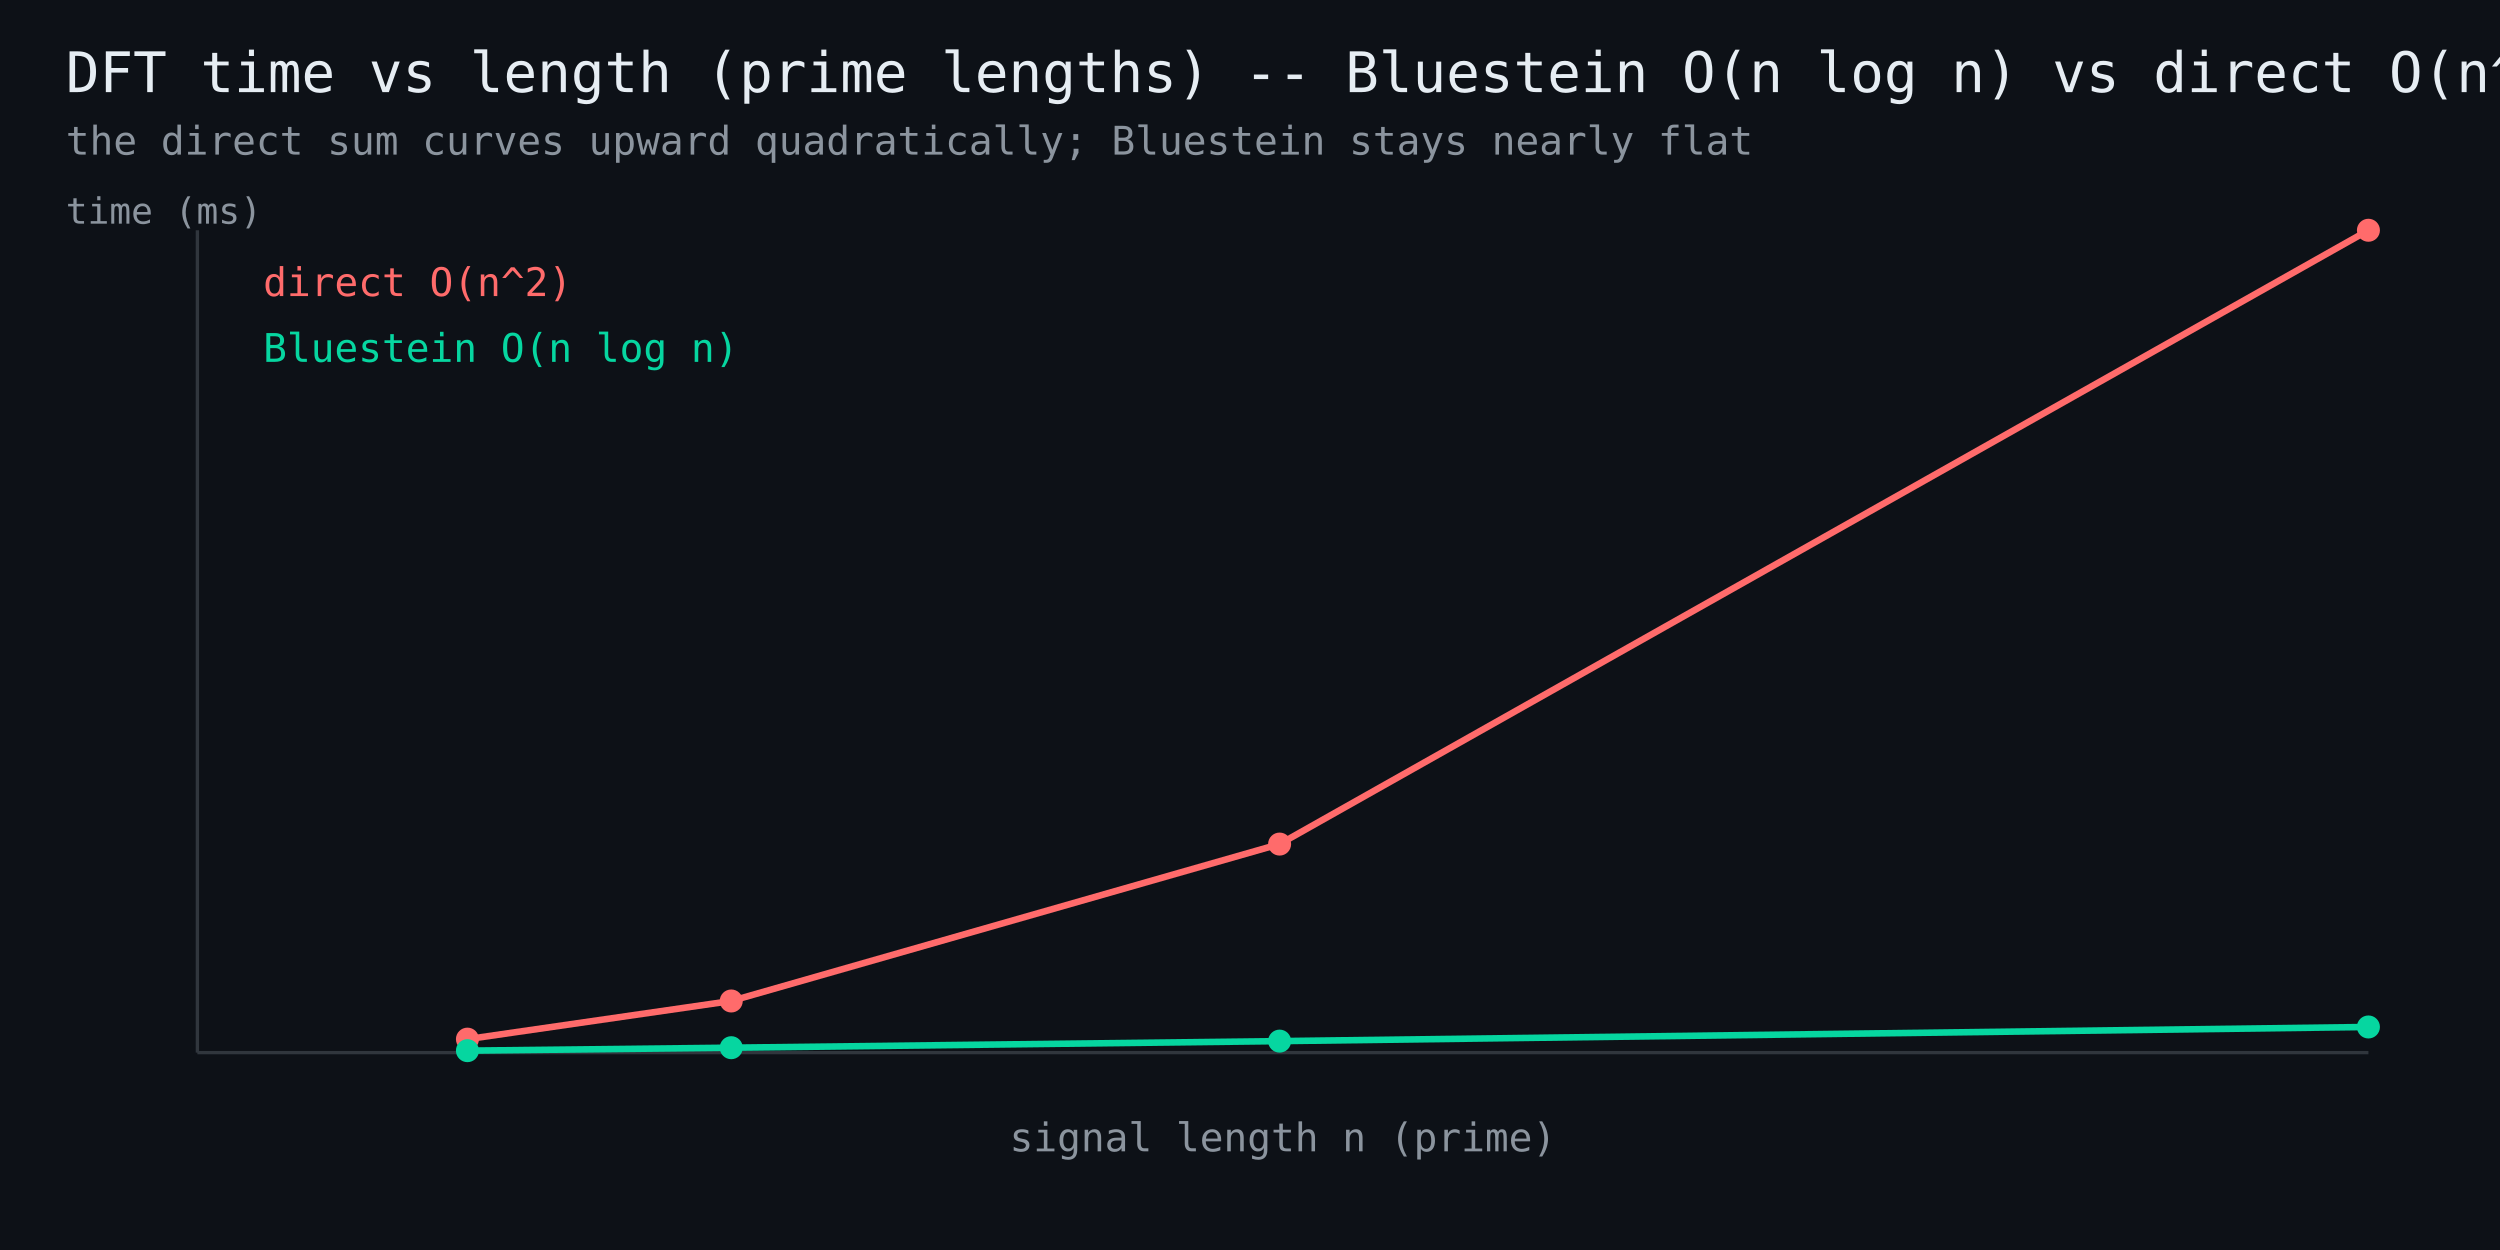
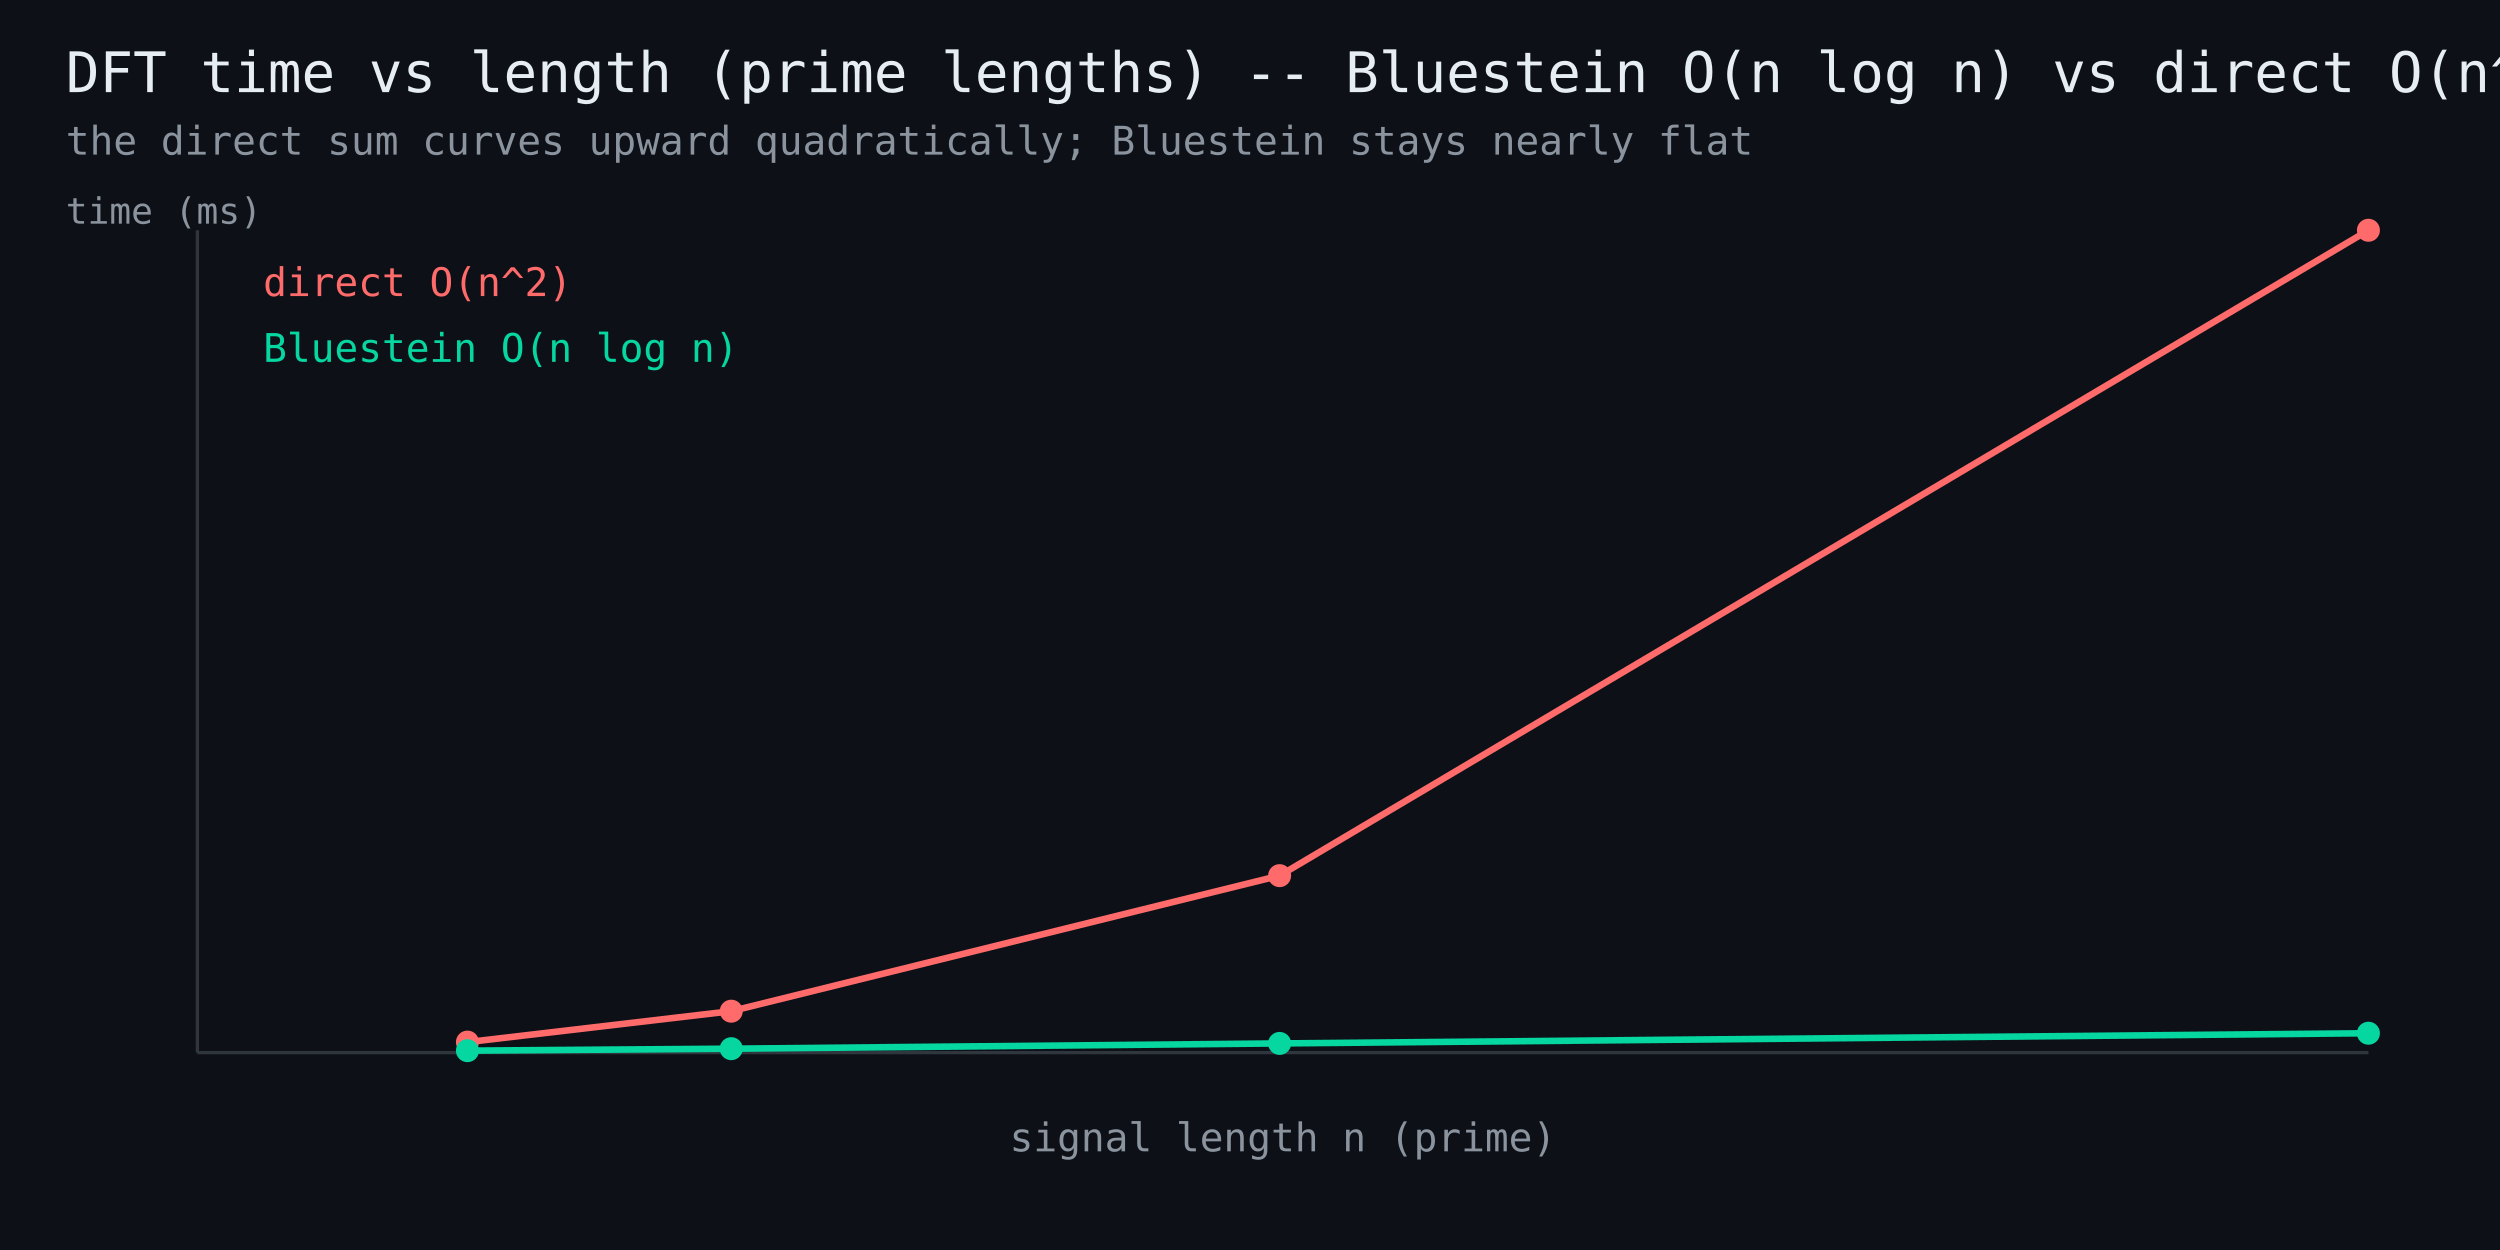
<svg xmlns="http://www.w3.org/2000/svg" width="760" height="380" viewBox="0 0 760 380" font-family="monospace">
  <rect width="760" height="380" fill="#0d1117" />
  <text x="20" y="28" fill="#e6edf3" font-size="17">DFT time vs length (prime lengths) -- Bluestein O(n log n) vs direct O(n^2)</text>
  <text x="20" y="47" fill="#8b949e" font-size="12">the direct sum curves upward quadratically; Bluestein stays nearly flat</text>
  <line x1="60" y1="320" x2="720" y2="320" stroke="#30363d" stroke-width="1" />
  <line x1="60" y1="320" x2="60" y2="70" stroke="#30363d" stroke-width="1" />
-   <polyline points="142.1,315.9 222.3,304.3 389.0,256.6 720.0,70.0" fill="none" stroke="#ff6b6b" stroke-width="2" />
-   <circle cx="142.1" cy="315.9" r="3.5" fill="#ff6b6b" />
-   <circle cx="222.3" cy="304.3" r="3.5" fill="#ff6b6b" />
-   <circle cx="389.0" cy="256.6" r="3.5" fill="#ff6b6b" />
+   <polyline points="142.1,316.8 222.3,307.4 389.0,266.2 720.0,70.0" fill="none" stroke="#ff6b6b" stroke-width="2" />
+   <circle cx="142.1" cy="316.8" r="3.5" fill="#ff6b6b" />
+   <circle cx="222.3" cy="307.4" r="3.5" fill="#ff6b6b" />
+   <circle cx="389.0" cy="266.2" r="3.5" fill="#ff6b6b" />
  <circle cx="720.0" cy="70.0" r="3.5" fill="#ff6b6b" />
  <text x="80" y="90" fill="#ff6b6b" font-size="12">direct O(n^2)</text>
-   <polyline points="142.1,319.4 222.3,318.5 389.0,316.5 720.0,312.2" fill="none" stroke="#06d6a0" stroke-width="2" />
+   <polyline points="142.1,319.4 222.3,318.8 389.0,317.2 720.0,314.1" fill="none" stroke="#06d6a0" stroke-width="2" />
  <circle cx="142.1" cy="319.4" r="3.5" fill="#06d6a0" />
-   <circle cx="222.3" cy="318.5" r="3.5" fill="#06d6a0" />
-   <circle cx="389.0" cy="316.5" r="3.5" fill="#06d6a0" />
-   <circle cx="720.0" cy="312.2" r="3.5" fill="#06d6a0" />
+   <circle cx="222.3" cy="318.8" r="3.5" fill="#06d6a0" />
+   <circle cx="389.0" cy="317.2" r="3.5" fill="#06d6a0" />
+   <circle cx="720.0" cy="314.1" r="3.5" fill="#06d6a0" />
  <text x="80" y="110" fill="#06d6a0" font-size="12">Bluestein O(n log n)</text>
  <text x="390" y="350" fill="#8b949e" font-size="12" text-anchor="middle">signal length n (prime)</text>
  <text x="20" y="68" fill="#8b949e" font-size="11">time (ms)</text>
</svg>
